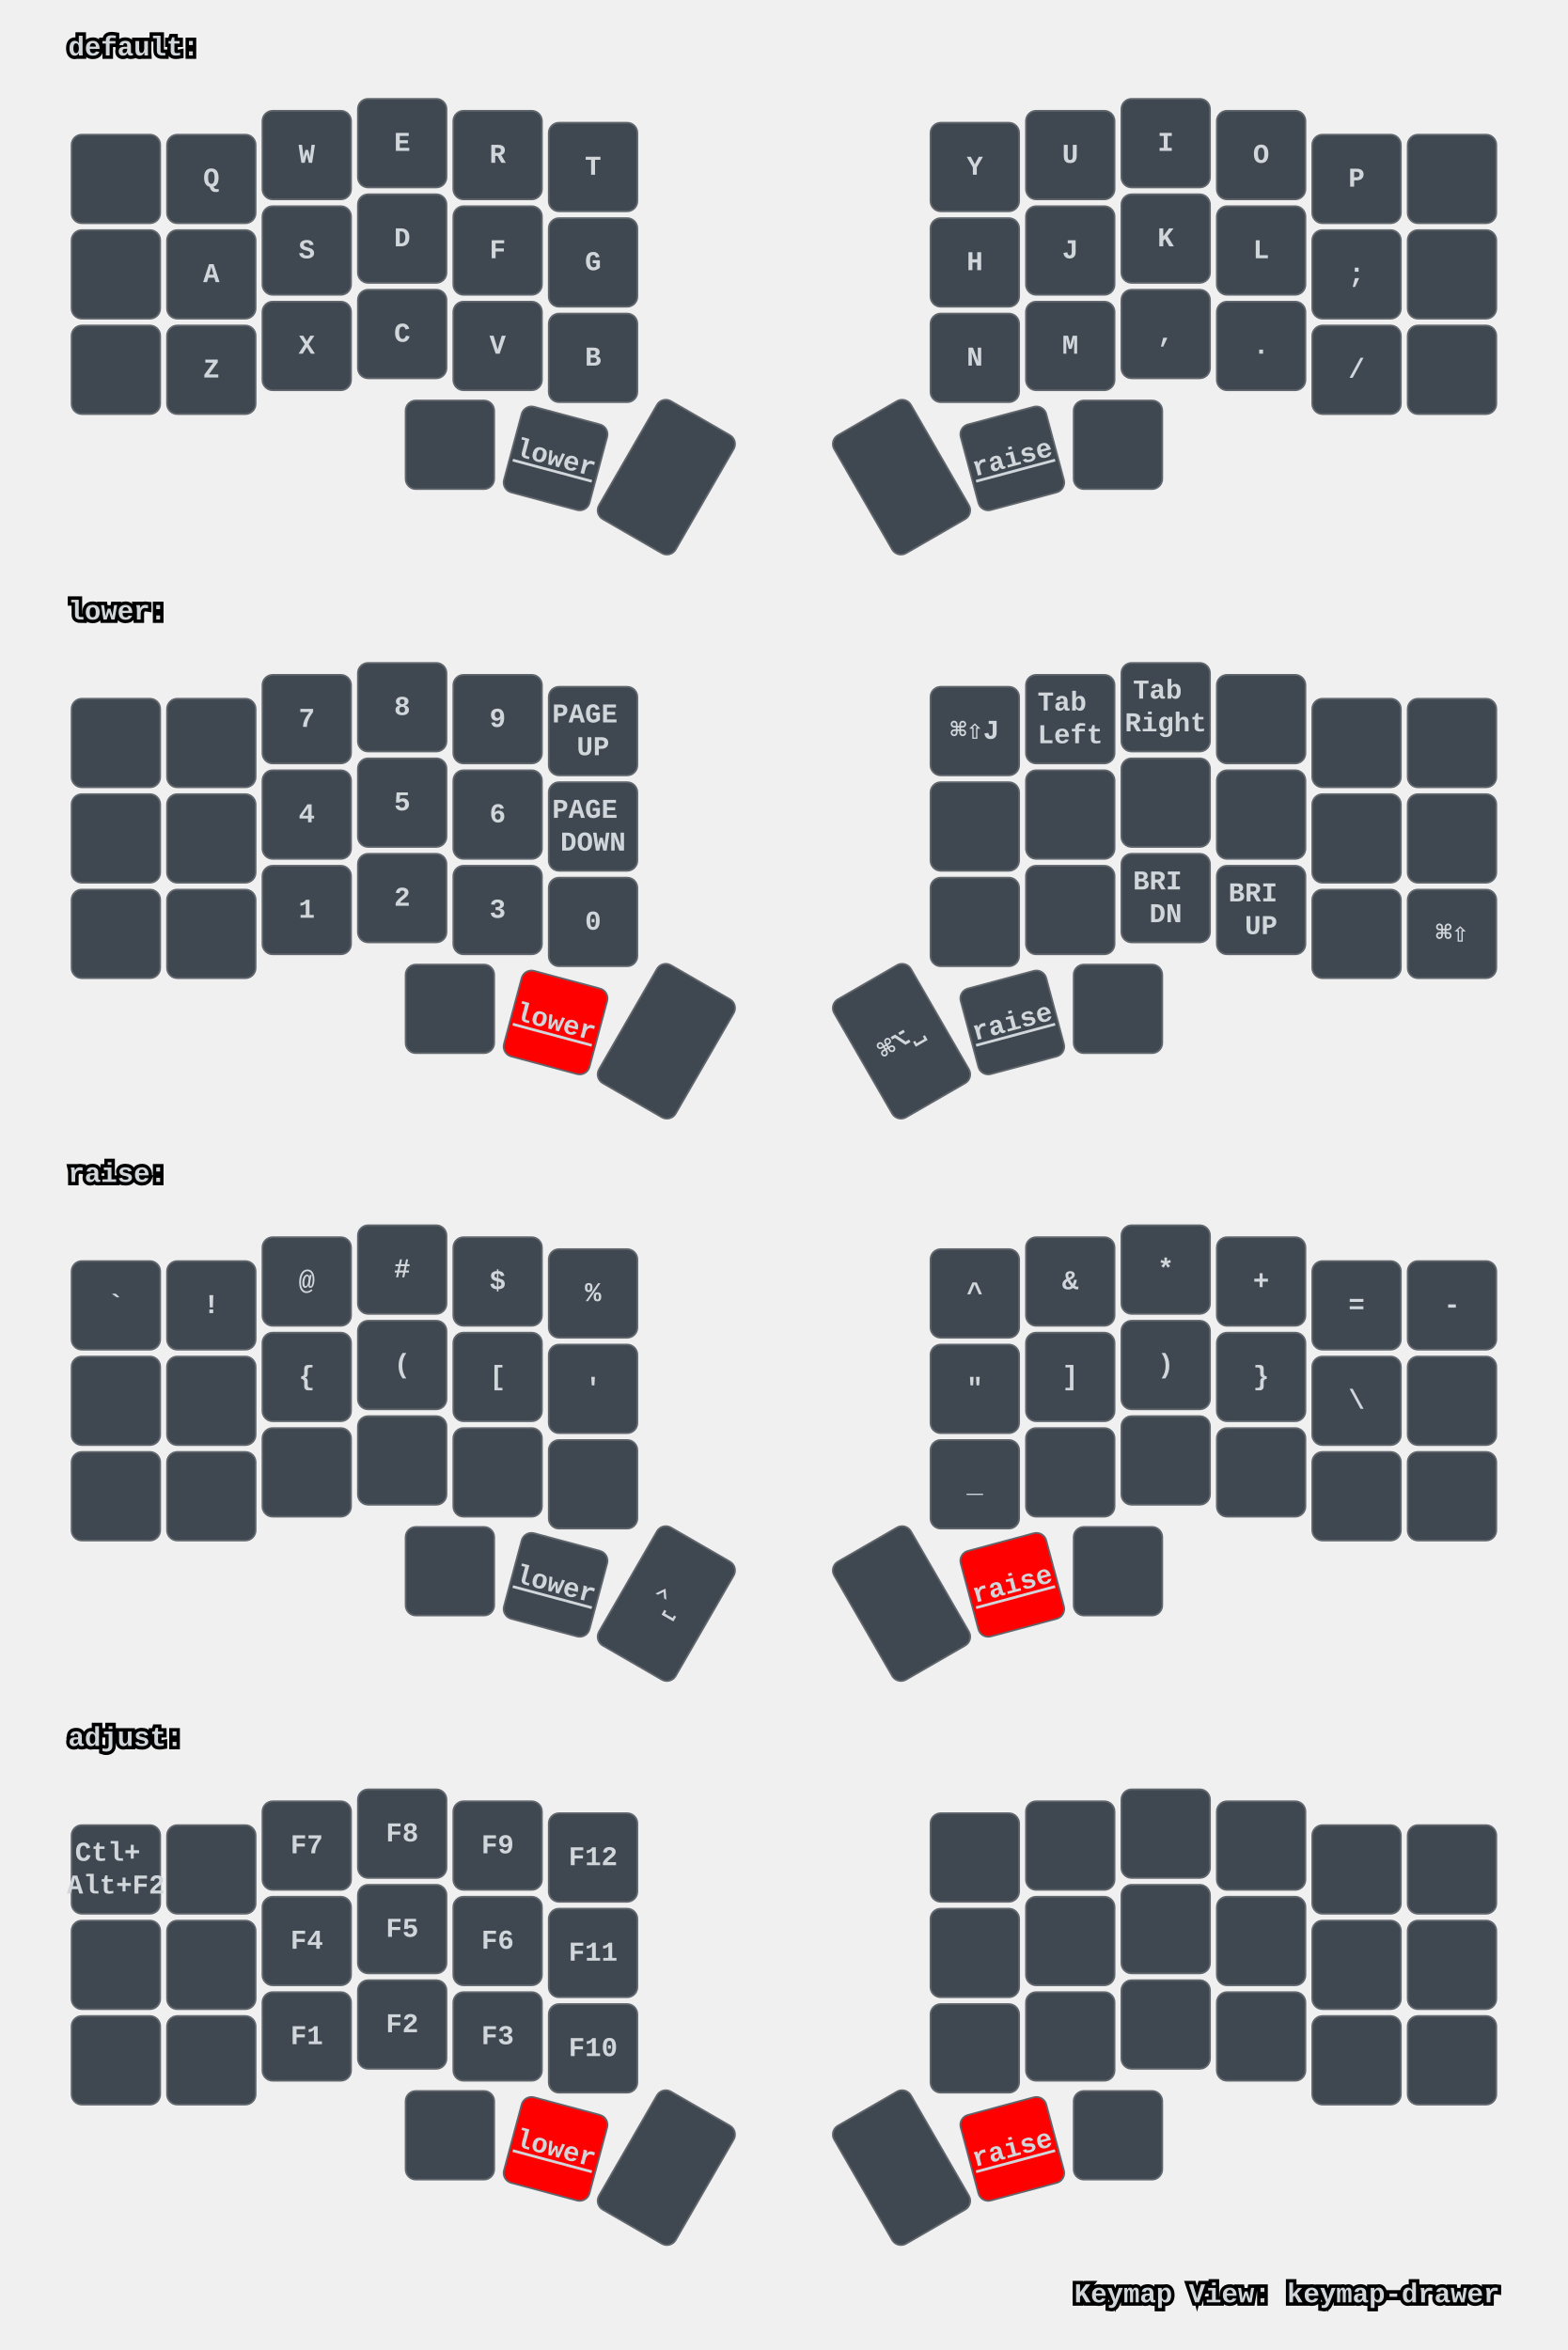
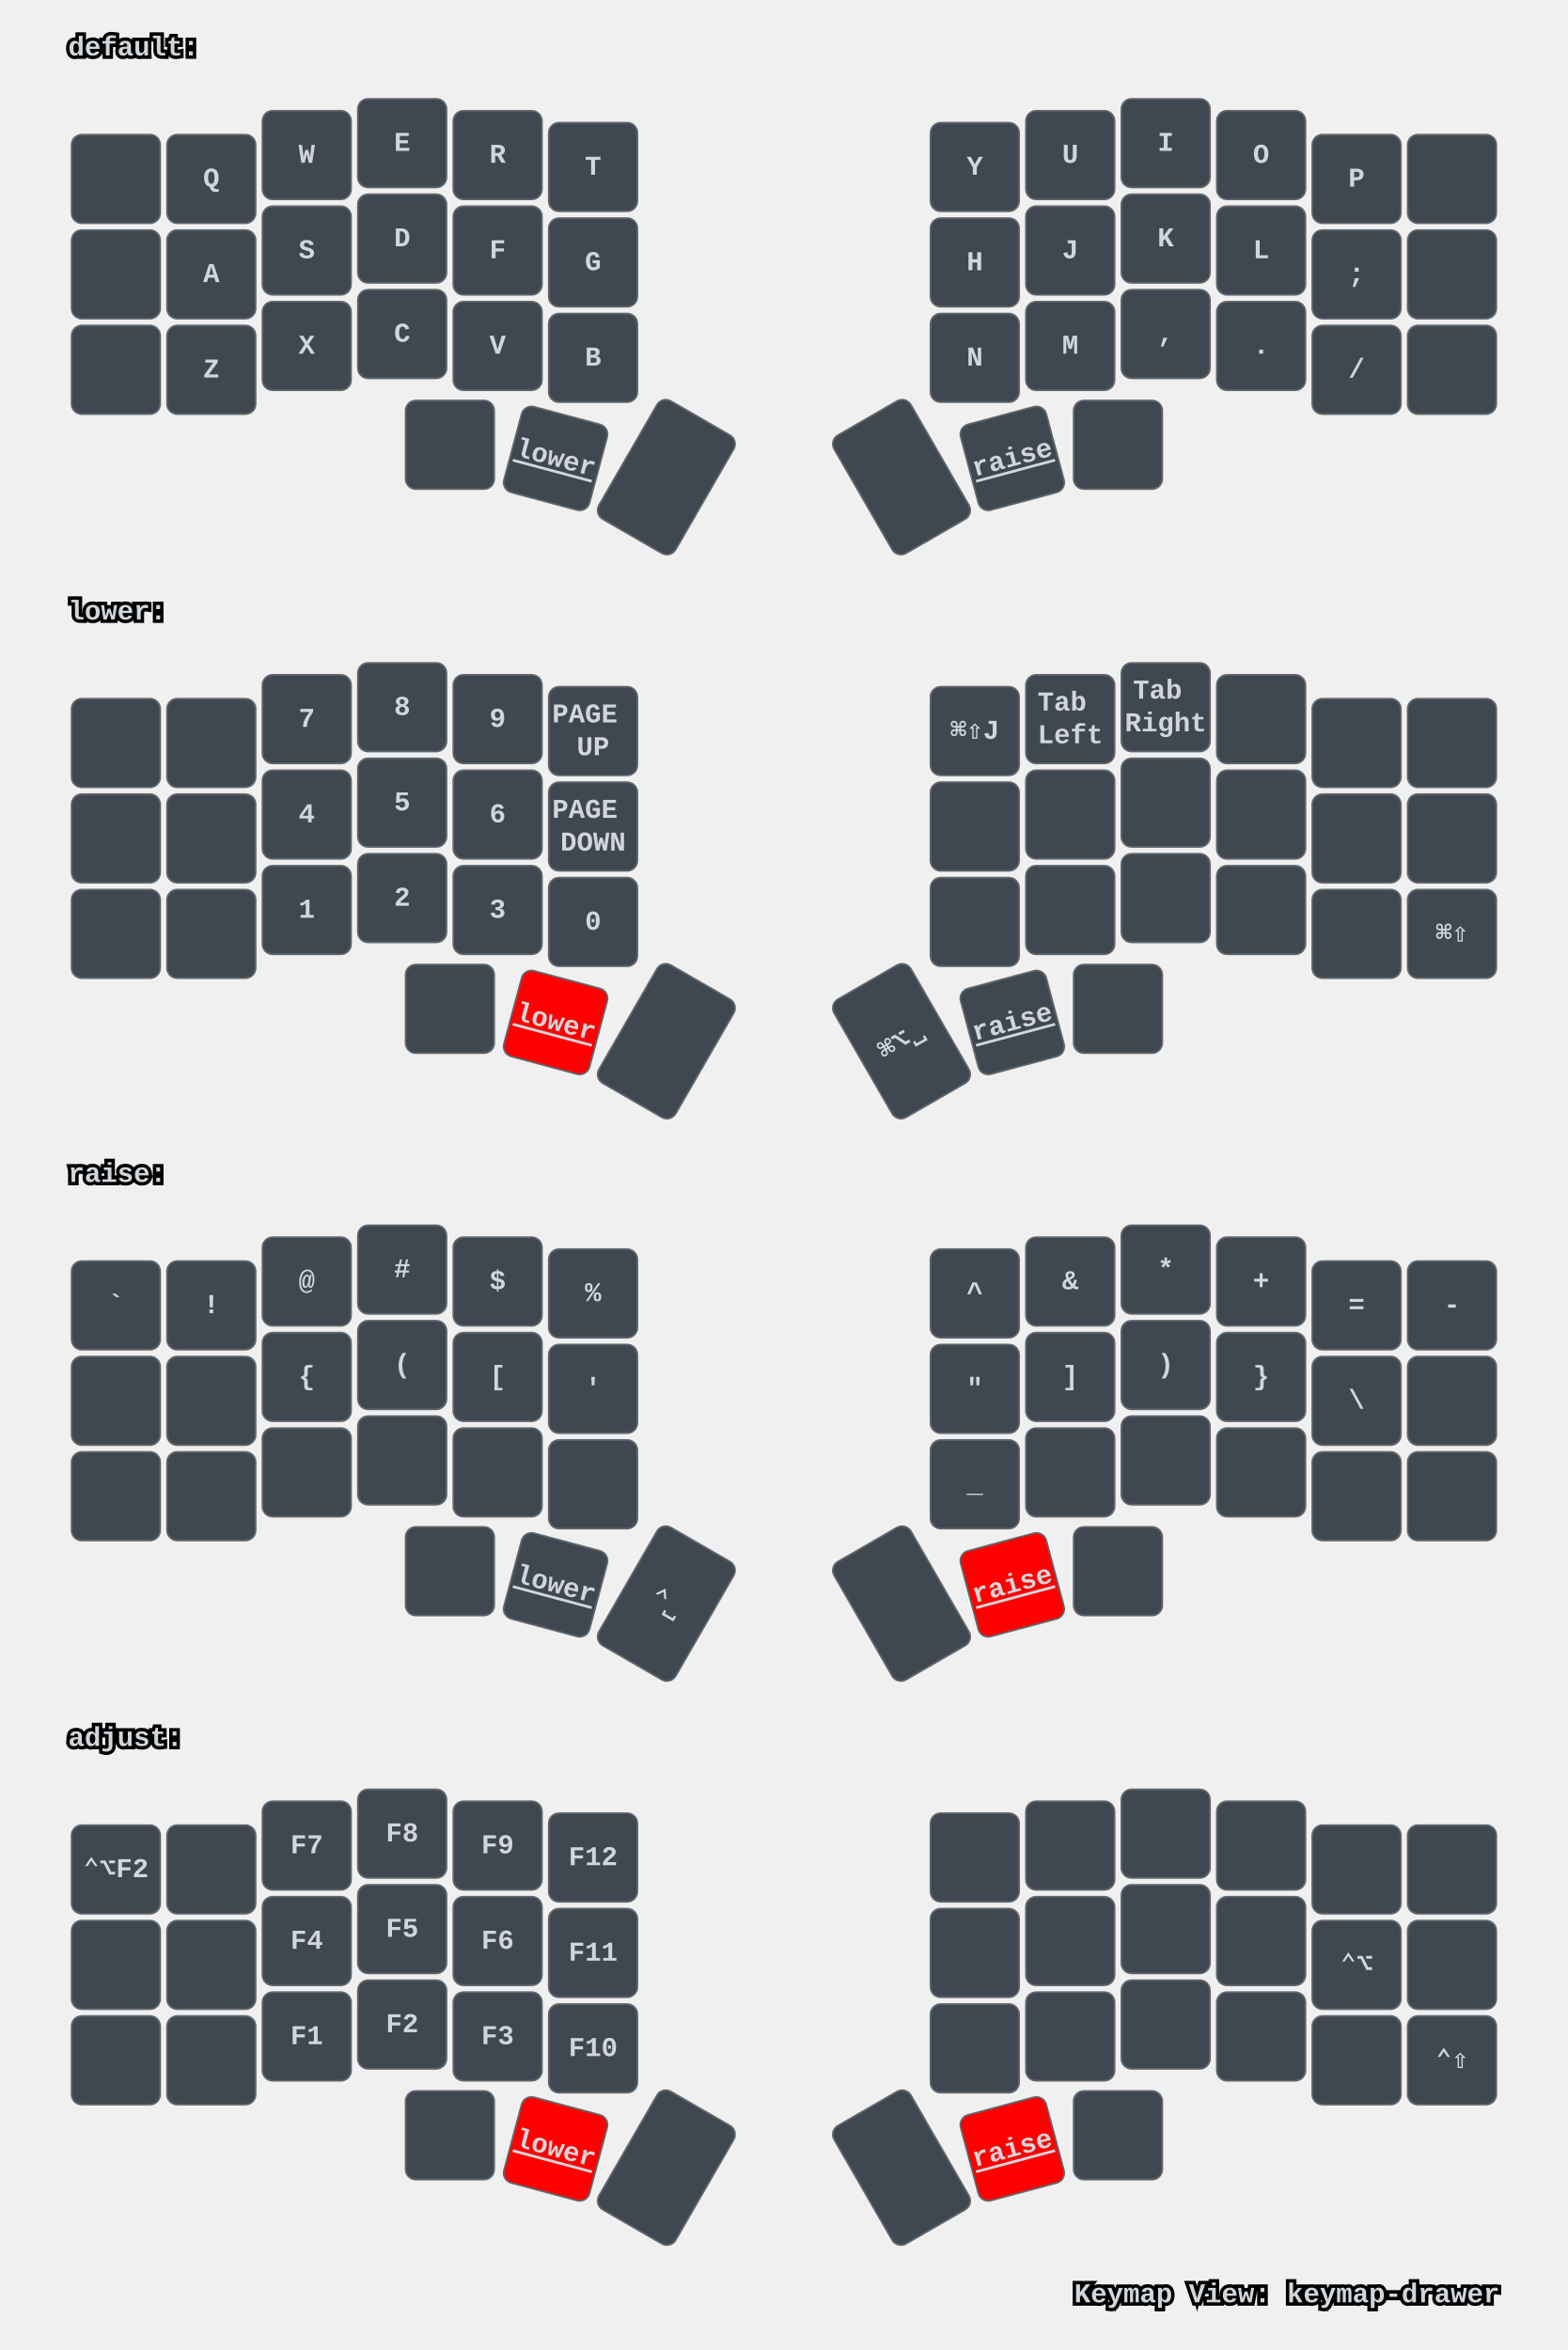
<svg xmlns="http://www.w3.org/2000/svg" xmlns:xlink="http://www.w3.org/1999/xlink" width="920" height="1379" viewBox="0 0 920 1379" class="keymap">
  <defs>/* start glyphs */
<svg id="mdi:apple-keyboard-command">
      <svg id="mdi-apple-keyboard-command" viewBox="0 0 24 24">
        <path d="M6,2A4,4 0 0,1 10,6V8H14V6A4,4 0 0,1 18,2A4,4 0 0,1 22,6A4,4 0 0,1 18,10H16V14H18A4,4 0 0,1 22,18A4,4 0 0,1 18,22A4,4 0 0,1 14,18V16H10V18A4,4 0 0,1 6,22A4,4 0 0,1 2,18A4,4 0 0,1 6,14H8V10H6A4,4 0 0,1 2,6A4,4 0 0,1 6,2M16,18A2,2 0 0,0 18,20A2,2 0 0,0 20,18A2,2 0 0,0 18,16H16V18M14,10H10V14H14V10M6,16A2,2 0 0,0 4,18A2,2 0 0,0 6,20A2,2 0 0,0 8,18V16H6M8,6A2,2 0 0,0 6,4A2,2 0 0,0 4,6A2,2 0 0,0 6,8H8V6M18,8A2,2 0 0,0 20,6A2,2 0 0,0 18,4A2,2 0 0,0 16,6V8H18Z" />
      </svg>
    </svg>
    <svg id="mdi:apple-keyboard-control">
      <svg id="mdi-apple-keyboard-control" viewBox="0 0 24 24">
        <path d="M19.78,11.78L18.36,13.19L12,6.83L5.64,13.19L4.22,11.78L12,4L19.78,11.78Z" />
      </svg>
    </svg>
    <svg id="mdi:apple-keyboard-option">
      <svg id="mdi-apple-keyboard-option" viewBox="0 0 24 24">
        <path d="M3,4H9.11L16.15,18H21V20H14.88L7.84,6H3V4M14,4H21V6H14V4Z" />
      </svg>
    </svg>
    <svg id="mdi:apple-keyboard-shift">
      <svg id="mdi-apple-keyboard-shift" viewBox="0 0 24 24">
        <path d="M15,18V12H17.17L12,6.83L6.83,12H9V18H15M12,4L22,14H17V20H7V14H2L12,4Z" />
      </svg>
    </svg>
    <svg id="mdi:arrow-down-bold">
      <svg id="mdi-arrow-down-bold" viewBox="0 0 24 24">
        <path d="M9,4H15V12H19.84L12,19.84L4.16,12H9V4Z" />
      </svg>
    </svg>
    <svg id="mdi:arrow-left-bold">
      <svg id="mdi-arrow-left-bold" viewBox="0 0 24 24">
        <path d="M20,9V15H12V19.84L4.16,12L12,4.16V9H20Z" />
      </svg>
    </svg>
    <svg id="mdi:arrow-right-bold">
      <svg id="mdi-arrow-right-bold" viewBox="0 0 24 24">
        <path d="M4,15V9H12V4.16L19.84,12L12,19.84V15H4Z" />
      </svg>
    </svg>
    <svg id="mdi:arrow-up-bold">
      <svg id="mdi-arrow-up-bold" viewBox="0 0 24 24">
        <path d="M15,20H9V12H4.16L12,4.16L19.84,12H15V20Z" />
      </svg>
    </svg>
    <svg id="mdi:backspace-outline">
      <svg id="mdi-backspace-outline" viewBox="0 0 24 24">
        <path d="M19,15.59L17.59,17L14,13.41L10.41,17L9,15.59L12.59,12L9,8.41L10.41,7L14,10.59L17.59,7L19,8.41L15.41,12L19,15.59M22,3A2,2 0 0,1 24,5V19A2,2 0 0,1 22,21H7C6.31,21 5.77,20.64 5.41,20.11L0,12L5.41,3.88C5.77,3.35 6.31,3 7,3H22M22,5H7L2.28,12L7,19H22V5Z" />
      </svg>
    </svg>
    <svg id="mdi:backspace-reverse-outline">
      <svg id="mdi-backspace-reverse-outline" viewBox="0 0 24 24">
        <path d="M5,15.59L6.41,17L10,13.41L13.59,17L15,15.59L11.41,12L15,8.41L13.59,7L10,10.59L6.41,7L5,8.41L8.59,12L5,15.59M2,3A2,2 0 0,0 0,5V19A2,2 0 0,0 2,21H17C17.69,21 18.23,20.64 18.59,20.11L24,12L18.59,3.88C18.23,3.35 17.69,3 17,3H2M2,5H17L21.72,12L17,19H2V5Z" />
+       </svg>
+     </svg>
+     <svg id="mdi:brightness-3">
+       <svg id="mdi-brightness-3" viewBox="0 0 24 24">
+         <path d="M9,2C7.95,2 6.95,2.16 6,2.46C10.06,3.73 13,7.5 13,12C13,16.5 10.06,20.27 6,21.54C6.95,21.84 7.95,22 9,22A10,10 0 0,0 19,12A10,10 0 0,0 9,2Z" />
+       </svg>
+     </svg>
+     <svg id="mdi:brightness-7">
+       <svg id="mdi-brightness-7" viewBox="0 0 24 24">
+         <path d="M12,8A4,4 0 0,0 8,12A4,4 0 0,0 12,16A4,4 0 0,0 16,12A4,4 0 0,0 12,8M12,18A6,6 0 0,1 6,12A6,6 0 0,1 12,6A6,6 0 0,1 18,12A6,6 0 0,1 12,18M20,8.69V4H15.31L12,0.69L8.69,4H4V8.69L0.69,12L4,15.31V20H8.69L12,23.31L15.31,20H20V15.31L23.31,12L20,8.69Z" />
      </svg>
    </svg>
    <svg id="mdi:keyboard-esc">
      <svg id="mdi-keyboard-esc" viewBox="0 0 24 24">
        <path d="M1 7H7V9H3V11H7V13H3V15H7V17H1V7M11 7H15V9H11V11H13C14.11 11 15 11.9 15 13V15C15 16.11 14.11 17 13 17H9V15H13V13H11C9.9 13 9 12.11 9 11V9C9 7.9 9.9 7 11 7M19 7H21C22.11 7 23 7.9 23 9V10H21V9H19V15H21V14H23V15C23 16.11 22.11 17 21 17H19C17.9 17 17 16.11 17 15V9C17 7.9 17.9 7 19 7Z" />
      </svg>
    </svg>
    <svg id="mdi:keyboard-return">
      <svg id="mdi-keyboard-return" viewBox="0 0 24 24">
        <path d="M19,7V11H5.83L9.41,7.41L8,6L2,12L8,18L9.41,16.58L5.83,13H21V7H19Z" />
      </svg>
    </svg>
    <svg id="mdi:keyboard-space">
      <svg id="mdi-keyboard-space" viewBox="0 0 24 24">
        <path d="M3 15H5V19H19V15H21V19C21 20.1 20.1 21 19 21H5C3.9 21 3 20.1 3 19V15Z" />
      </svg>
    </svg>
    <svg id="mdi:keyboard-tab">
      <svg id="mdi-keyboard-tab" viewBox="0 0 24 24">
        <path d="M20,18H22V6H20M11.59,7.41L15.17,11H1V13H15.17L11.59,16.58L13,18L19,12L13,6L11.59,7.41Z" />
      </svg>
    </svg>
    <svg id="mdi:volume-high">
      <svg id="mdi-volume-high" viewBox="0 0 24 24">
        <path d="M14,3.23V5.29C16.89,6.15 19,8.83 19,12C19,15.17 16.89,17.84 14,18.7V20.77C18,19.86 21,16.28 21,12C21,7.72 18,4.14 14,3.23M16.5,12C16.5,10.23 15.5,8.71 14,7.97V16C15.5,15.29 16.5,13.76 16.5,12M3,9V15H7L12,20V4L7,9H3Z" />
      </svg>
    </svg>
    <svg id="mdi:volume-low">
      <svg id="mdi-volume-low" viewBox="0 0 24 24">
        <path d="M7,9V15H11L16,20V4L11,9H7Z" />
      </svg>
    </svg>
  </defs>/* end glyphs */
<style>/* inherit to force styles through use tags */
svg path {
    fill: inherit;
}

/* font and background color specifications */
svg.keymap {
    font-family: SFMono-Regular,Consolas,Liberation Mono,Menlo,monospace;
    font-size: 14px;
    font-kerning: normal;
    text-rendering: optimizeLegibility;
    fill: #24292e;
}

/* default key styling */
rect.key {
    fill: #f6f8fa;
}

rect.key, rect.combo {
    stroke: #c9cccf;
    stroke-width: 1;
}

/* default key side styling, only used is draw_key_sides is set */
rect.side {
    filter: brightness(90%);
}

/* color accent for combo boxes */
rect.combo, rect.combo-separate {
    fill: #cdf;
}

/* color accent for held keys */
rect.held, rect.combo.held {
    fill: #fdd;
}

/* color accent for ghost (optional) keys */
rect.ghost, rect.combo.ghost {
    stroke-dasharray: 4, 4;
    stroke-width: 2;
}

text {
    text-anchor: middle;
    dominant-baseline: middle;
}

/* styling for layer labels */
text.label {
    font-weight: bold;
    text-anchor: start;
    stroke: white;
    stroke-width: 4;
    paint-order: stroke;
}

/* styling for optional footer */
text.footer {
    text-anchor: end;
    dominant-baseline: auto;
    stroke: white;
    stroke-width: 4;
    paint-order: stroke;
}

/* styling for combo tap, and key non-tap label text */
text.combo, text.hold, text.shifted, text.left, text.right {
    font-size: 11px;
}

text.hold {
    text-anchor: middle;
    dominant-baseline: auto;
}

text.shifted {
    text-anchor: middle;
    dominant-baseline: hanging;
}

text.left {
    text-anchor: start;
}

text.right {
    text-anchor: end;
}

text.layer-activator {
    text-decoration: underline;
}

/* styling for hold/shifted label text in combo box */
text.combo.hold, text.combo.shifted, text.combo.left, text.combo.right {
    font-size: 8px;
}

/* lighter symbol for transparent keys */
text.trans {
    fill: #7b7e81;
}

/* styling for combo dendrons */
path.combo {
    stroke-width: 1;
    stroke: gray;
    fill: none;
}

/* Start Tabler Icons Cleanup */
/* cannot use height/width with glyphs */
.icon-tabler &gt; path {
    fill: inherit;
    stroke: inherit;
    stroke-width: 2;
}
/* hide tabler's default box */
.icon-tabler &gt; path[stroke="none"][fill="none"] {
    visibility: hidden;
}
/* End Tabler Icons Cleanup */

svg.keymap { fill: #d1d6db; }
rect.key { fill: #3f4750; }
rect.key, rect.combo { stroke: #60666c; }
rect.combo, rect.combo-separate { fill: #1f3d7a; }
rect.held, rect.combo.held { fill: #854747; }
text.label, text.footer { stroke: black; }
text.trans { fill: #7e8184; }
path.combo { stroke: #7f7f7f; }

/* For default sytles, see https://github.com/caksoylar/keymap-drawer/blob/main/keymap_drawer/config.py#L85 */

svg.keymap {
  font-family: Ubuntu Mono, Inconsolata, Consolas, Liberation Mono, Menlo, monospace;
  font-size: 16px;
  font-weight: bold;
  text-rendering: optimizeLegibility;
}

/* Color accent for held keys
red = #f00
green = #0f0
blue = #00f
yellow = #ff0
cyan = #0ff
magenta = #f0f
white = #fff
black = #000
grey = #888
light grey = #ccc
#ffc
*/
rect.held, rect.combo.held {
    fill: #f00;
}

/* Technique borrowed and extended from https://github.com/englmaxi/zmk-config/blob/master/keymap-drawer/config.yaml */
.sym_sub_text.tap {
  translate: -5px 2px;
  font-size: 20px;
}
.sym_sub_text.shifted {
  translate: 10px 13px;
  font-size: 10px;
  opacity: 1.0;
}
.combo.sym_sub_text.tap {
  translate: -1px 1px;
}
.combo.sym_sub_text.shifted {
  translate: 7px 5px;
  font-size: 10px;
  opacity: 1.0;
}

/* Toggle */
.toggle.shifted {
  translate: -10px 12px;
}

.toggle.hold {
  translate: 13px -23px;
}

/* Variant for tap-dances */
.tap_dance.tap {
  translate: -7px 0px;
  font-size: 12px;
}
.tap_dance.shifted {
  translate: 7px 17px;
  font-size: 12px;
  opacity: 1.0;
}

/* Variant for symbol next to symbol */
.sym_by_sym.tap {
  translate: -6px 0px;
}
.sym_by_sym.shifted {
  translate: 10px 12px;
  opacity: 1.0;
}

.combo.sym_by_sym.tap {
  translate: -35px 0px;
}
.combo.sym_by_sym.shifted {
  translate: 35px 20px;
  opacity: 1.0;
}

.combo.sym_by_sym.hold {
  visibility: hidden;
}

/* hide hold box for combo sym_by_sym */
.combo.sym_by_sym.hold &gt; path[stroke="none"][fill="none"] {
  visibility: hidden;
}
</style>
  <g transform="translate(40, 0)" class="layer-default">
    <text x="0" y="28" class="label" id="default">default:</text>
    <g transform="translate(0, 56)">
      <g transform="translate(28, 49)" class="key keypos-0">
        <rect rx="6" ry="6" x="-26" y="-26" width="52" height="52" class="key" />
        <use href="#mdi:keyboard-tab" xlink:href="#mdi:keyboard-tab" x="-9" y="-9" height="18" width="18.0" class="key tap glyph mdi:keyboard-tab" />
      </g>
      <g transform="translate(84, 49)" class="key keypos-1">
        <rect rx="6" ry="6" x="-26" y="-26" width="52" height="52" class="key" />
        <text x="0" y="0" class="key tap">Q</text>
      </g>
      <g transform="translate(140, 35)" class="key keypos-2">
        <rect rx="6" ry="6" x="-26" y="-26" width="52" height="52" class="key" />
        <text x="0" y="0" class="key tap">W</text>
      </g>
      <g transform="translate(196, 28)" class="key keypos-3">
        <rect rx="6" ry="6" x="-26" y="-26" width="52" height="52" class="key" />
        <text x="0" y="0" class="key tap">E</text>
      </g>
      <g transform="translate(252, 35)" class="key keypos-4">
        <rect rx="6" ry="6" x="-26" y="-26" width="52" height="52" class="key" />
        <text x="0" y="0" class="key tap">R</text>
      </g>
      <g transform="translate(308, 42)" class="key keypos-5">
        <rect rx="6" ry="6" x="-26" y="-26" width="52" height="52" class="key" />
        <text x="0" y="0" class="key tap">T</text>
      </g>
      <g transform="translate(532, 42)" class="key keypos-6">
        <rect rx="6" ry="6" x="-26" y="-26" width="52" height="52" class="key" />
        <text x="0" y="0" class="key tap">Y</text>
      </g>
      <g transform="translate(588, 35)" class="key keypos-7">
        <rect rx="6" ry="6" x="-26" y="-26" width="52" height="52" class="key" />
        <text x="0" y="0" class="key tap">U</text>
      </g>
      <g transform="translate(644, 28)" class="key keypos-8">
        <rect rx="6" ry="6" x="-26" y="-26" width="52" height="52" class="key" />
        <text x="0" y="0" class="key tap">I</text>
      </g>
      <g transform="translate(700, 35)" class="key keypos-9">
        <rect rx="6" ry="6" x="-26" y="-26" width="52" height="52" class="key" />
        <text x="0" y="0" class="key tap">O</text>
      </g>
      <g transform="translate(756, 49)" class="key keypos-10">
        <rect rx="6" ry="6" x="-26" y="-26" width="52" height="52" class="key" />
        <text x="0" y="0" class="key tap">P</text>
      </g>
      <g transform="translate(812, 49)" class="key keypos-11">
        <rect rx="6" ry="6" x="-26" y="-26" width="52" height="52" class="key" />
        <use href="#mdi:backspace-outline" xlink:href="#mdi:backspace-outline" x="-9" y="-9" height="18" width="18.0" class="key tap glyph mdi:backspace-outline" />
      </g>
      <g transform="translate(28, 105)" class="key keypos-12">
        <rect rx="6" ry="6" x="-26" y="-26" width="52" height="52" class="key" />
        <use href="#mdi:apple-keyboard-control" xlink:href="#mdi:apple-keyboard-control" x="-9" y="-9" height="18" width="18.0" class="key tap glyph mdi:apple-keyboard-control" />
      </g>
      <g transform="translate(84, 105)" class="key keypos-13">
        <rect rx="6" ry="6" x="-26" y="-26" width="52" height="52" class="key" />
        <text x="0" y="0" class="key tap">A</text>
      </g>
      <g transform="translate(140, 91)" class="key keypos-14">
        <rect rx="6" ry="6" x="-26" y="-26" width="52" height="52" class="key" />
        <text x="0" y="0" class="key tap">S</text>
      </g>
      <g transform="translate(196, 84)" class="key keypos-15">
        <rect rx="6" ry="6" x="-26" y="-26" width="52" height="52" class="key" />
        <text x="0" y="0" class="key tap">D</text>
      </g>
      <g transform="translate(252, 91)" class="key keypos-16">
        <rect rx="6" ry="6" x="-26" y="-26" width="52" height="52" class="key" />
        <text x="0" y="0" class="key tap">F</text>
      </g>
      <g transform="translate(308, 98)" class="key keypos-17">
        <rect rx="6" ry="6" x="-26" y="-26" width="52" height="52" class="key" />
        <text x="0" y="0" class="key tap">G</text>
      </g>
      <g transform="translate(532, 98)" class="key keypos-18">
        <rect rx="6" ry="6" x="-26" y="-26" width="52" height="52" class="key" />
        <text x="0" y="0" class="key tap">H</text>
      </g>
      <g transform="translate(588, 91)" class="key keypos-19">
        <rect rx="6" ry="6" x="-26" y="-26" width="52" height="52" class="key" />
        <text x="0" y="0" class="key tap">J</text>
      </g>
      <g transform="translate(644, 84)" class="key keypos-20">
        <rect rx="6" ry="6" x="-26" y="-26" width="52" height="52" class="key" />
        <text x="0" y="0" class="key tap">K</text>
      </g>
      <g transform="translate(700, 91)" class="key keypos-21">
        <rect rx="6" ry="6" x="-26" y="-26" width="52" height="52" class="key" />
        <text x="0" y="0" class="key tap">L</text>
      </g>
      <g transform="translate(756, 105)" class="key keypos-22">
        <rect rx="6" ry="6" x="-26" y="-26" width="52" height="52" class="key" />
        <text x="0" y="0" class="key tap">;</text>
      </g>
      <g transform="translate(812, 105)" class="key keypos-23">
        <rect rx="6" ry="6" x="-26" y="-26" width="52" height="52" class="key" />
        <use href="#mdi:keyboard-return" xlink:href="#mdi:keyboard-return" x="-9" y="-9" height="18" width="18.0" class="key tap glyph mdi:keyboard-return" />
      </g>
      <g transform="translate(28, 161)" class="key keypos-24">
        <rect rx="6" ry="6" x="-26" y="-26" width="52" height="52" class="key" />
        <use href="#mdi:apple-keyboard-shift" xlink:href="#mdi:apple-keyboard-shift" x="-9" y="-9" height="18" width="18.0" class="key tap glyph mdi:apple-keyboard-shift" />
      </g>
      <g transform="translate(84, 161)" class="key keypos-25">
        <rect rx="6" ry="6" x="-26" y="-26" width="52" height="52" class="key" />
        <text x="0" y="0" class="key tap">Z</text>
      </g>
      <g transform="translate(140, 147)" class="key keypos-26">
        <rect rx="6" ry="6" x="-26" y="-26" width="52" height="52" class="key" />
        <text x="0" y="0" class="key tap">X</text>
      </g>
      <g transform="translate(196, 140)" class="key keypos-27">
        <rect rx="6" ry="6" x="-26" y="-26" width="52" height="52" class="key" />
        <text x="0" y="0" class="key tap">C</text>
      </g>
      <g transform="translate(252, 147)" class="key keypos-28">
        <rect rx="6" ry="6" x="-26" y="-26" width="52" height="52" class="key" />
        <text x="0" y="0" class="key tap">V</text>
      </g>
      <g transform="translate(308, 154)" class="key keypos-29">
        <rect rx="6" ry="6" x="-26" y="-26" width="52" height="52" class="key" />
        <text x="0" y="0" class="key tap">B</text>
      </g>
      <g transform="translate(532, 154)" class="key keypos-30">
        <rect rx="6" ry="6" x="-26" y="-26" width="52" height="52" class="key" />
        <text x="0" y="0" class="key tap">N</text>
      </g>
      <g transform="translate(588, 147)" class="key keypos-31">
        <rect rx="6" ry="6" x="-26" y="-26" width="52" height="52" class="key" />
        <text x="0" y="0" class="key tap">M</text>
      </g>
      <g transform="translate(644, 140)" class="key keypos-32">
        <rect rx="6" ry="6" x="-26" y="-26" width="52" height="52" class="key" />
        <text x="0" y="0" class="key tap">,</text>
      </g>
      <g transform="translate(700, 147)" class="key keypos-33">
        <rect rx="6" ry="6" x="-26" y="-26" width="52" height="52" class="key" />
        <text x="0" y="0" class="key tap">.</text>
      </g>
      <g transform="translate(756, 161)" class="key keypos-34">
        <rect rx="6" ry="6" x="-26" y="-26" width="52" height="52" class="key" />
        <text x="0" y="0" class="key tap">/</text>
      </g>
      <g transform="translate(812, 161)" class="key keypos-35">
        <rect rx="6" ry="6" x="-26" y="-26" width="52" height="52" class="key" />
        <use href="#mdi:apple-keyboard-shift" xlink:href="#mdi:apple-keyboard-shift" x="-9" y="-9" height="18" width="18.0" class="key tap glyph mdi:apple-keyboard-shift" />
      </g>
      <g transform="translate(224, 205)" class="key keypos-36">
        <rect rx="6" ry="6" x="-26" y="-26" width="52" height="52" class="key" />
        <use href="#mdi:apple-keyboard-command" xlink:href="#mdi:apple-keyboard-command" x="-9" y="-9" height="18" width="18.0" class="key tap glyph mdi:apple-keyboard-command" />
      </g>
      <g transform="translate(286, 213) rotate(15.0)" class="key keypos-37">
        <rect rx="6" ry="6" x="-26" y="-26" width="52" height="52" class="key" />
        <a href="#lower">
          <text x="0" y="0" class="key tap layer-activator">lower</text>
        </a>
      </g>
      <g transform="translate(351, 224) rotate(30.0)" class="key keypos-38">
        <rect rx="6" ry="6" x="-26" y="-40" width="52" height="80" class="key" />
        <use href="#mdi:keyboard-space" xlink:href="#mdi:keyboard-space" x="-9" y="-9" height="18" width="18.0" class="key tap glyph mdi:keyboard-space" />
      </g>
      <g transform="translate(489, 224) rotate(-30.0)" class="key keypos-39">
        <rect rx="6" ry="6" x="-26" y="-40" width="52" height="80" class="key" />
        <use href="#mdi:keyboard-space" xlink:href="#mdi:keyboard-space" x="-9" y="-9" height="18" width="18.0" class="key tap glyph mdi:keyboard-space" />
      </g>
      <g transform="translate(554, 213) rotate(-15.0)" class="key keypos-40">
        <rect rx="6" ry="6" x="-26" y="-26" width="52" height="52" class="key" />
        <a href="#raise">
          <text x="0" y="0" class="key tap layer-activator">raise</text>
        </a>
      </g>
      <g transform="translate(616, 205)" class="key keypos-41">
        <rect rx="6" ry="6" x="-26" y="-26" width="52" height="52" class="key" />
        <use href="#mdi:apple-keyboard-option" xlink:href="#mdi:apple-keyboard-option" x="-9" y="-9" height="18" width="18.0" class="key tap glyph mdi:apple-keyboard-option" />
      </g>
    </g>
  </g>
  <g transform="translate(40, 331)" class="layer-lower">
    <text x="0" y="28" class="label" id="lower">lower:</text>
    <g transform="translate(0, 56)">
      <g transform="translate(28, 49)" class="key keypos-0">
        <rect rx="6" ry="6" x="-26" y="-26" width="52" height="52" class="key" />
        <use href="#mdi:keyboard-esc" xlink:href="#mdi:keyboard-esc" x="-9" y="-9" height="18" width="18.0" class="key tap glyph mdi:keyboard-esc" />
      </g>
      <g transform="translate(84, 49)" class="key keypos-1">
        <rect rx="6" ry="6" x="-26" y="-26" width="52" height="52" class="key" />
      </g>
      <g transform="translate(140, 35)" class="key keypos-2">
        <rect rx="6" ry="6" x="-26" y="-26" width="52" height="52" class="key" />
        <text x="0" y="0" class="key tap">7</text>
      </g>
      <g transform="translate(196, 28)" class="key keypos-3">
        <rect rx="6" ry="6" x="-26" y="-26" width="52" height="52" class="key" />
        <text x="0" y="0" class="key tap">8</text>
      </g>
      <g transform="translate(252, 35)" class="key keypos-4">
        <rect rx="6" ry="6" x="-26" y="-26" width="52" height="52" class="key" />
        <text x="0" y="0" class="key tap">9</text>
      </g>
      <g transform="translate(308, 42)" class="key keypos-5">
        <rect rx="6" ry="6" x="-26" y="-26" width="52" height="52" class="key" />
        <text x="0" y="0" class="key tap">
          <tspan x="0" dy="-0.6em">PAGE</tspan>
          <tspan x="0" dy="1.2em">UP</tspan>
        </text>
      </g>
      <g transform="translate(532, 42)" class="key keypos-6">
        <rect rx="6" ry="6" x="-26" y="-26" width="52" height="52" class="key" />
        <text x="0" y="0" class="key tap">⌘⇧J</text>
      </g>
      <g transform="translate(588, 35)" class="key keypos-7">
        <rect rx="6" ry="6" x="-26" y="-26" width="52" height="52" class="key" />
        <text x="0" y="0" class="key tap">
          <tspan x="0" dy="-0.6em">Tab</tspan>
          <tspan x="0" dy="1.2em">Left</tspan>
        </text>
      </g>
      <g transform="translate(644, 28)" class="key keypos-8">
        <rect rx="6" ry="6" x="-26" y="-26" width="52" height="52" class="key" />
        <text x="0" y="0" class="key tap">
          <tspan x="0" dy="-0.6em">Tab</tspan>
          <tspan x="0" dy="1.2em">Right</tspan>
        </text>
      </g>
      <g transform="translate(700, 35)" class="key keypos-9">
        <rect rx="6" ry="6" x="-26" y="-26" width="52" height="52" class="key" />
      </g>
      <g transform="translate(756, 49)" class="key keypos-10">
        <rect rx="6" ry="6" x="-26" y="-26" width="52" height="52" class="key" />
      </g>
      <g transform="translate(812, 49)" class="key keypos-11">
        <rect rx="6" ry="6" x="-26" y="-26" width="52" height="52" class="key" />
        <use href="#mdi:backspace-reverse-outline" xlink:href="#mdi:backspace-reverse-outline" x="-9" y="-9" height="18" width="18.0" class="key tap glyph mdi:backspace-reverse-outline" />
      </g>
      <g transform="translate(28, 105)" class="key keypos-12">
        <rect rx="6" ry="6" x="-26" y="-26" width="52" height="52" class="key" />
        <use href="#mdi:apple-keyboard-control" xlink:href="#mdi:apple-keyboard-control" x="-9" y="-9" height="18" width="18.0" class="key tap glyph mdi:apple-keyboard-control" />
      </g>
      <g transform="translate(84, 105)" class="key keypos-13">
        <rect rx="6" ry="6" x="-26" y="-26" width="52" height="52" class="key" />
      </g>
      <g transform="translate(140, 91)" class="key keypos-14">
        <rect rx="6" ry="6" x="-26" y="-26" width="52" height="52" class="key" />
        <text x="0" y="0" class="key tap">4</text>
      </g>
      <g transform="translate(196, 84)" class="key keypos-15">
        <rect rx="6" ry="6" x="-26" y="-26" width="52" height="52" class="key" />
        <text x="0" y="0" class="key tap">5</text>
      </g>
      <g transform="translate(252, 91)" class="key keypos-16">
        <rect rx="6" ry="6" x="-26" y="-26" width="52" height="52" class="key" />
        <text x="0" y="0" class="key tap">6</text>
      </g>
      <g transform="translate(308, 98)" class="key keypos-17">
        <rect rx="6" ry="6" x="-26" y="-26" width="52" height="52" class="key" />
        <text x="0" y="0" class="key tap">
          <tspan x="0" dy="-0.6em">PAGE</tspan>
          <tspan x="0" dy="1.2em">DOWN</tspan>
        </text>
      </g>
      <g transform="translate(532, 98)" class="key keypos-18">
        <rect rx="6" ry="6" x="-26" y="-26" width="52" height="52" class="key" />
        <use href="#mdi:arrow-left-bold" xlink:href="#mdi:arrow-left-bold" x="-9" y="-9" height="18" width="18.0" class="key tap glyph mdi:arrow-left-bold" />
      </g>
      <g transform="translate(588, 91)" class="key keypos-19">
        <rect rx="6" ry="6" x="-26" y="-26" width="52" height="52" class="key" />
        <use href="#mdi:arrow-down-bold" xlink:href="#mdi:arrow-down-bold" x="-9" y="-9" height="18" width="18.0" class="key tap glyph mdi:arrow-down-bold" />
      </g>
      <g transform="translate(644, 84)" class="key keypos-20">
        <rect rx="6" ry="6" x="-26" y="-26" width="52" height="52" class="key" />
        <use href="#mdi:arrow-up-bold" xlink:href="#mdi:arrow-up-bold" x="-9" y="-9" height="18" width="18.0" class="key tap glyph mdi:arrow-up-bold" />
      </g>
      <g transform="translate(700, 91)" class="key keypos-21">
        <rect rx="6" ry="6" x="-26" y="-26" width="52" height="52" class="key" />
        <use href="#mdi:arrow-right-bold" xlink:href="#mdi:arrow-right-bold" x="-9" y="-9" height="18" width="18.0" class="key tap glyph mdi:arrow-right-bold" />
      </g>
      <g transform="translate(756, 105)" class="key keypos-22">
        <rect rx="6" ry="6" x="-26" y="-26" width="52" height="52" class="key" />
      </g>
      <g transform="translate(812, 105)" class="key keypos-23">
        <rect rx="6" ry="6" x="-26" y="-26" width="52" height="52" class="key" />
        <use href="#mdi:keyboard-return" xlink:href="#mdi:keyboard-return" x="-9" y="-9" height="18" width="18.0" class="key tap glyph mdi:keyboard-return" />
      </g>
      <g transform="translate(28, 161)" class="key keypos-24">
        <rect rx="6" ry="6" x="-26" y="-26" width="52" height="52" class="key" />
        <use href="#mdi:apple-keyboard-shift" xlink:href="#mdi:apple-keyboard-shift" x="-9" y="-9" height="18" width="18.0" class="key tap glyph mdi:apple-keyboard-shift" />
      </g>
      <g transform="translate(84, 161)" class="key keypos-25">
        <rect rx="6" ry="6" x="-26" y="-26" width="52" height="52" class="key" />
      </g>
      <g transform="translate(140, 147)" class="key keypos-26">
        <rect rx="6" ry="6" x="-26" y="-26" width="52" height="52" class="key" />
        <text x="0" y="0" class="key tap">1</text>
      </g>
      <g transform="translate(196, 140)" class="key keypos-27">
        <rect rx="6" ry="6" x="-26" y="-26" width="52" height="52" class="key" />
        <text x="0" y="0" class="key tap">2</text>
      </g>
      <g transform="translate(252, 147)" class="key keypos-28">
        <rect rx="6" ry="6" x="-26" y="-26" width="52" height="52" class="key" />
        <text x="0" y="0" class="key tap">3</text>
      </g>
      <g transform="translate(308, 154)" class="key keypos-29">
        <rect rx="6" ry="6" x="-26" y="-26" width="52" height="52" class="key" />
        <text x="0" y="0" class="key tap">0</text>
      </g>
      <g transform="translate(532, 154)" class="key keypos-30">
        <rect rx="6" ry="6" x="-26" y="-26" width="52" height="52" class="key" />
        <use href="#mdi:volume-low" xlink:href="#mdi:volume-low" x="-9" y="-9" height="18" width="18.0" class="key tap glyph mdi:volume-low" />
      </g>
      <g transform="translate(588, 147)" class="key keypos-31">
        <rect rx="6" ry="6" x="-26" y="-26" width="52" height="52" class="key" />
        <use href="#mdi:volume-high" xlink:href="#mdi:volume-high" x="-9" y="-9" height="18" width="18.0" class="key tap glyph mdi:volume-high" />
      </g>
      <g transform="translate(644, 140)" class="key keypos-32">
        <rect rx="6" ry="6" x="-26" y="-26" width="52" height="52" class="key" />
-         <text x="0" y="0" class="key tap">
-           <tspan x="0" dy="-0.6em">BRI</tspan>
-           <tspan x="0" dy="1.2em">DN</tspan>
-         </text>
+         <use href="#mdi:brightness-3" xlink:href="#mdi:brightness-3" x="-9" y="-9" height="18" width="18.0" class="key tap glyph mdi:brightness-3" />
      </g>
      <g transform="translate(700, 147)" class="key keypos-33">
        <rect rx="6" ry="6" x="-26" y="-26" width="52" height="52" class="key" />
-         <text x="0" y="0" class="key tap">
-           <tspan x="0" dy="-0.6em">BRI</tspan>
-           <tspan x="0" dy="1.2em">UP</tspan>
-         </text>
+         <use href="#mdi:brightness-7" xlink:href="#mdi:brightness-7" x="-9" y="-9" height="18" width="18.0" class="key tap glyph mdi:brightness-7" />
      </g>
      <g transform="translate(756, 161)" class="key keypos-34">
        <rect rx="6" ry="6" x="-26" y="-26" width="52" height="52" class="key" />
      </g>
      <g transform="translate(812, 161)" class="key keypos-35">
        <rect rx="6" ry="6" x="-26" y="-26" width="52" height="52" class="key" />
        <text x="0" y="0" class="key tap">⌘⇧</text>
      </g>
      <g transform="translate(224, 205)" class="key keypos-36">
        <rect rx="6" ry="6" x="-26" y="-26" width="52" height="52" class="key" />
        <use href="#mdi:apple-keyboard-command" xlink:href="#mdi:apple-keyboard-command" x="-9" y="-9" height="18" width="18.0" class="key tap glyph mdi:apple-keyboard-command" />
      </g>
      <g transform="translate(286, 213) rotate(15.0)" class="key held keypos-37">
        <rect rx="6" ry="6" x="-26" y="-26" width="52" height="52" class="key held" />
        <a href="#lower">
          <text x="0" y="0" class="key held tap layer-activator">lower</text>
        </a>
      </g>
      <g transform="translate(351, 224) rotate(30.0)" class="key keypos-38">
        <rect rx="6" ry="6" x="-26" y="-40" width="52" height="80" class="key" />
        <use href="#mdi:keyboard-space" xlink:href="#mdi:keyboard-space" x="-9" y="-9" height="18" width="18.0" class="key tap glyph mdi:keyboard-space" />
      </g>
      <g transform="translate(489, 224) rotate(-30.0)" class="key keypos-39">
        <rect rx="6" ry="6" x="-26" y="-40" width="52" height="80" class="key" />
        <text x="0" y="0" class="key tap">⌘⌥⎵</text>
      </g>
      <g transform="translate(554, 213) rotate(-15.0)" class="key keypos-40">
        <rect rx="6" ry="6" x="-26" y="-26" width="52" height="52" class="key" />
        <a href="#raise">
          <text x="0" y="0" class="key tap layer-activator">raise</text>
        </a>
      </g>
      <g transform="translate(616, 205)" class="key keypos-41">
        <rect rx="6" ry="6" x="-26" y="-26" width="52" height="52" class="key" />
        <use href="#mdi:apple-keyboard-option" xlink:href="#mdi:apple-keyboard-option" x="-9" y="-9" height="18" width="18.0" class="key tap glyph mdi:apple-keyboard-option" />
      </g>
    </g>
  </g>
  <g transform="translate(40, 661)" class="layer-raise">
    <text x="0" y="28" class="label" id="raise">raise:</text>
    <g transform="translate(0, 56)">
      <g transform="translate(28, 49)" class="key keypos-0">
        <rect rx="6" ry="6" x="-26" y="-26" width="52" height="52" class="key" />
        <text x="0" y="0" class="key tap">`</text>
      </g>
      <g transform="translate(84, 49)" class="key keypos-1">
        <rect rx="6" ry="6" x="-26" y="-26" width="52" height="52" class="key" />
        <text x="0" y="0" class="key tap">!</text>
      </g>
      <g transform="translate(140, 35)" class="key keypos-2">
        <rect rx="6" ry="6" x="-26" y="-26" width="52" height="52" class="key" />
        <text x="0" y="0" class="key tap">@</text>
      </g>
      <g transform="translate(196, 28)" class="key keypos-3">
        <rect rx="6" ry="6" x="-26" y="-26" width="52" height="52" class="key" />
        <text x="0" y="0" class="key tap">#</text>
      </g>
      <g transform="translate(252, 35)" class="key keypos-4">
        <rect rx="6" ry="6" x="-26" y="-26" width="52" height="52" class="key" />
        <text x="0" y="0" class="key tap">$</text>
      </g>
      <g transform="translate(308, 42)" class="key keypos-5">
        <rect rx="6" ry="6" x="-26" y="-26" width="52" height="52" class="key" />
        <text x="0" y="0" class="key tap">%</text>
      </g>
      <g transform="translate(532, 42)" class="key keypos-6">
        <rect rx="6" ry="6" x="-26" y="-26" width="52" height="52" class="key" />
        <text x="0" y="0" class="key tap">^</text>
      </g>
      <g transform="translate(588, 35)" class="key keypos-7">
        <rect rx="6" ry="6" x="-26" y="-26" width="52" height="52" class="key" />
        <text x="0" y="0" class="key tap">&amp;</text>
      </g>
      <g transform="translate(644, 28)" class="key keypos-8">
        <rect rx="6" ry="6" x="-26" y="-26" width="52" height="52" class="key" />
        <text x="0" y="0" class="key tap">*</text>
      </g>
      <g transform="translate(700, 35)" class="key keypos-9">
        <rect rx="6" ry="6" x="-26" y="-26" width="52" height="52" class="key" />
        <text x="0" y="0" class="key tap">+</text>
      </g>
      <g transform="translate(756, 49)" class="key keypos-10">
        <rect rx="6" ry="6" x="-26" y="-26" width="52" height="52" class="key" />
        <text x="0" y="0" class="key tap">=</text>
      </g>
      <g transform="translate(812, 49)" class="key keypos-11">
        <rect rx="6" ry="6" x="-26" y="-26" width="52" height="52" class="key" />
        <text x="0" y="0" class="key tap">-</text>
      </g>
      <g transform="translate(28, 105)" class="key keypos-12">
        <rect rx="6" ry="6" x="-26" y="-26" width="52" height="52" class="key" />
        <use href="#mdi:apple-keyboard-control" xlink:href="#mdi:apple-keyboard-control" x="-9" y="-9" height="18" width="18.0" class="key tap glyph mdi:apple-keyboard-control" />
      </g>
      <g transform="translate(84, 105)" class="key keypos-13">
        <rect rx="6" ry="6" x="-26" y="-26" width="52" height="52" class="key" />
      </g>
      <g transform="translate(140, 91)" class="key keypos-14">
        <rect rx="6" ry="6" x="-26" y="-26" width="52" height="52" class="key" />
        <text x="0" y="0" class="key tap">{</text>
      </g>
      <g transform="translate(196, 84)" class="key keypos-15">
        <rect rx="6" ry="6" x="-26" y="-26" width="52" height="52" class="key" />
        <text x="0" y="0" class="key tap">(</text>
      </g>
      <g transform="translate(252, 91)" class="key keypos-16">
        <rect rx="6" ry="6" x="-26" y="-26" width="52" height="52" class="key" />
        <text x="0" y="0" class="key tap">[</text>
      </g>
      <g transform="translate(308, 98)" class="key keypos-17">
        <rect rx="6" ry="6" x="-26" y="-26" width="52" height="52" class="key" />
        <text x="0" y="0" class="key tap">'</text>
      </g>
      <g transform="translate(532, 98)" class="key keypos-18">
        <rect rx="6" ry="6" x="-26" y="-26" width="52" height="52" class="key" />
        <text x="0" y="0" class="key tap">"</text>
      </g>
      <g transform="translate(588, 91)" class="key keypos-19">
        <rect rx="6" ry="6" x="-26" y="-26" width="52" height="52" class="key" />
        <text x="0" y="0" class="key tap">]</text>
      </g>
      <g transform="translate(644, 84)" class="key keypos-20">
        <rect rx="6" ry="6" x="-26" y="-26" width="52" height="52" class="key" />
        <text x="0" y="0" class="key tap">)</text>
      </g>
      <g transform="translate(700, 91)" class="key keypos-21">
        <rect rx="6" ry="6" x="-26" y="-26" width="52" height="52" class="key" />
        <text x="0" y="0" class="key tap">}</text>
      </g>
      <g transform="translate(756, 105)" class="key keypos-22">
        <rect rx="6" ry="6" x="-26" y="-26" width="52" height="52" class="key" />
        <text x="0" y="0" class="key tap">\</text>
      </g>
      <g transform="translate(812, 105)" class="key keypos-23">
        <rect rx="6" ry="6" x="-26" y="-26" width="52" height="52" class="key" />
        <use href="#mdi:keyboard-return" xlink:href="#mdi:keyboard-return" x="-9" y="-9" height="18" width="18.0" class="key tap glyph mdi:keyboard-return" />
      </g>
      <g transform="translate(28, 161)" class="key keypos-24">
        <rect rx="6" ry="6" x="-26" y="-26" width="52" height="52" class="key" />
        <use href="#mdi:apple-keyboard-shift" xlink:href="#mdi:apple-keyboard-shift" x="-9" y="-9" height="18" width="18.0" class="key tap glyph mdi:apple-keyboard-shift" />
      </g>
      <g transform="translate(84, 161)" class="key keypos-25">
        <rect rx="6" ry="6" x="-26" y="-26" width="52" height="52" class="key" />
      </g>
      <g transform="translate(140, 147)" class="key keypos-26">
        <rect rx="6" ry="6" x="-26" y="-26" width="52" height="52" class="key" />
      </g>
      <g transform="translate(196, 140)" class="key keypos-27">
        <rect rx="6" ry="6" x="-26" y="-26" width="52" height="52" class="key" />
      </g>
      <g transform="translate(252, 147)" class="key keypos-28">
        <rect rx="6" ry="6" x="-26" y="-26" width="52" height="52" class="key" />
      </g>
      <g transform="translate(308, 154)" class="key keypos-29">
        <rect rx="6" ry="6" x="-26" y="-26" width="52" height="52" class="key" />
      </g>
      <g transform="translate(532, 154)" class="key keypos-30">
        <rect rx="6" ry="6" x="-26" y="-26" width="52" height="52" class="key" />
        <text x="0" y="0" class="key tap">_</text>
      </g>
      <g transform="translate(588, 147)" class="key keypos-31">
        <rect rx="6" ry="6" x="-26" y="-26" width="52" height="52" class="key" />
      </g>
      <g transform="translate(644, 140)" class="key keypos-32">
        <rect rx="6" ry="6" x="-26" y="-26" width="52" height="52" class="key" />
      </g>
      <g transform="translate(700, 147)" class="key keypos-33">
        <rect rx="6" ry="6" x="-26" y="-26" width="52" height="52" class="key" />
      </g>
      <g transform="translate(756, 161)" class="key keypos-34">
        <rect rx="6" ry="6" x="-26" y="-26" width="52" height="52" class="key" />
      </g>
      <g transform="translate(812, 161)" class="key keypos-35">
        <rect rx="6" ry="6" x="-26" y="-26" width="52" height="52" class="key" />
        <use href="#mdi:apple-keyboard-shift" xlink:href="#mdi:apple-keyboard-shift" x="-9" y="-9" height="18" width="18.0" class="key tap glyph mdi:apple-keyboard-shift" />
      </g>
      <g transform="translate(224, 205)" class="key keypos-36">
        <rect rx="6" ry="6" x="-26" y="-26" width="52" height="52" class="key" />
        <use href="#mdi:apple-keyboard-command" xlink:href="#mdi:apple-keyboard-command" x="-9" y="-9" height="18" width="18.0" class="key tap glyph mdi:apple-keyboard-command" />
      </g>
      <g transform="translate(286, 213) rotate(15.0)" class="key keypos-37">
        <rect rx="6" ry="6" x="-26" y="-26" width="52" height="52" class="key" />
        <a href="#lower">
          <text x="0" y="0" class="key tap layer-activator">lower</text>
        </a>
      </g>
      <g transform="translate(351, 224) rotate(30.0)" class="key keypos-38">
        <rect rx="6" ry="6" x="-26" y="-40" width="52" height="80" class="key" />
        <text x="0" y="0" class="key tap">⌃⎵</text>
      </g>
      <g transform="translate(489, 224) rotate(-30.0)" class="key keypos-39">
        <rect rx="6" ry="6" x="-26" y="-40" width="52" height="80" class="key" />
        <use href="#mdi:keyboard-space" xlink:href="#mdi:keyboard-space" x="-9" y="-9" height="18" width="18.0" class="key tap glyph mdi:keyboard-space" />
      </g>
      <g transform="translate(554, 213) rotate(-15.0)" class="key held keypos-40">
        <rect rx="6" ry="6" x="-26" y="-26" width="52" height="52" class="key held" />
        <a href="#raise">
          <text x="0" y="0" class="key held tap layer-activator">raise</text>
        </a>
      </g>
      <g transform="translate(616, 205)" class="key keypos-41">
        <rect rx="6" ry="6" x="-26" y="-26" width="52" height="52" class="key" />
        <use href="#mdi:apple-keyboard-option" xlink:href="#mdi:apple-keyboard-option" x="-9" y="-9" height="18" width="18.0" class="key tap glyph mdi:apple-keyboard-option" />
      </g>
    </g>
  </g>
  <g transform="translate(40, 992)" class="layer-adjust">
    <text x="0" y="28" class="label" id="adjust">adjust:</text>
    <g transform="translate(0, 56)">
      <g transform="translate(28, 49)" class="key keypos-0">
        <rect rx="6" ry="6" x="-26" y="-26" width="52" height="52" class="key" />
-         <text x="0" y="0" class="key tap">
-           <tspan x="0" dy="-0.6em">Ctl+</tspan>
-           <tspan x="0" dy="1.2em">Alt+F2</tspan>
-         </text>
+         <text x="0" y="0" class="key tap">⌃⌥F2</text>
      </g>
      <g transform="translate(84, 49)" class="key keypos-1">
        <rect rx="6" ry="6" x="-26" y="-26" width="52" height="52" class="key" />
      </g>
      <g transform="translate(140, 35)" class="key keypos-2">
        <rect rx="6" ry="6" x="-26" y="-26" width="52" height="52" class="key" />
        <text x="0" y="0" class="key tap">F7</text>
      </g>
      <g transform="translate(196, 28)" class="key keypos-3">
        <rect rx="6" ry="6" x="-26" y="-26" width="52" height="52" class="key" />
        <text x="0" y="0" class="key tap">F8</text>
      </g>
      <g transform="translate(252, 35)" class="key keypos-4">
        <rect rx="6" ry="6" x="-26" y="-26" width="52" height="52" class="key" />
        <text x="0" y="0" class="key tap">F9</text>
      </g>
      <g transform="translate(308, 42)" class="key keypos-5">
        <rect rx="6" ry="6" x="-26" y="-26" width="52" height="52" class="key" />
        <text x="0" y="0" class="key tap">F12</text>
      </g>
      <g transform="translate(532, 42)" class="key keypos-6">
        <rect rx="6" ry="6" x="-26" y="-26" width="52" height="52" class="key" />
      </g>
      <g transform="translate(588, 35)" class="key keypos-7">
        <rect rx="6" ry="6" x="-26" y="-26" width="52" height="52" class="key" />
      </g>
      <g transform="translate(644, 28)" class="key keypos-8">
        <rect rx="6" ry="6" x="-26" y="-26" width="52" height="52" class="key" />
      </g>
      <g transform="translate(700, 35)" class="key keypos-9">
        <rect rx="6" ry="6" x="-26" y="-26" width="52" height="52" class="key" />
      </g>
      <g transform="translate(756, 49)" class="key keypos-10">
        <rect rx="6" ry="6" x="-26" y="-26" width="52" height="52" class="key" />
      </g>
      <g transform="translate(812, 49)" class="key keypos-11">
        <rect rx="6" ry="6" x="-26" y="-26" width="52" height="52" class="key" />
      </g>
      <g transform="translate(28, 105)" class="key keypos-12">
        <rect rx="6" ry="6" x="-26" y="-26" width="52" height="52" class="key" />
      </g>
      <g transform="translate(84, 105)" class="key keypos-13">
        <rect rx="6" ry="6" x="-26" y="-26" width="52" height="52" class="key" />
      </g>
      <g transform="translate(140, 91)" class="key keypos-14">
        <rect rx="6" ry="6" x="-26" y="-26" width="52" height="52" class="key" />
        <text x="0" y="0" class="key tap">F4</text>
      </g>
      <g transform="translate(196, 84)" class="key keypos-15">
        <rect rx="6" ry="6" x="-26" y="-26" width="52" height="52" class="key" />
        <text x="0" y="0" class="key tap">F5</text>
      </g>
      <g transform="translate(252, 91)" class="key keypos-16">
        <rect rx="6" ry="6" x="-26" y="-26" width="52" height="52" class="key" />
        <text x="0" y="0" class="key tap">F6</text>
      </g>
      <g transform="translate(308, 98)" class="key keypos-17">
        <rect rx="6" ry="6" x="-26" y="-26" width="52" height="52" class="key" />
        <text x="0" y="0" class="key tap">F11</text>
      </g>
      <g transform="translate(532, 98)" class="key keypos-18">
        <rect rx="6" ry="6" x="-26" y="-26" width="52" height="52" class="key" />
      </g>
      <g transform="translate(588, 91)" class="key keypos-19">
        <rect rx="6" ry="6" x="-26" y="-26" width="52" height="52" class="key" />
      </g>
      <g transform="translate(644, 84)" class="key keypos-20">
        <rect rx="6" ry="6" x="-26" y="-26" width="52" height="52" class="key" />
      </g>
      <g transform="translate(700, 91)" class="key keypos-21">
        <rect rx="6" ry="6" x="-26" y="-26" width="52" height="52" class="key" />
      </g>
      <g transform="translate(756, 105)" class="key keypos-22">
        <rect rx="6" ry="6" x="-26" y="-26" width="52" height="52" class="key" />
-         <use href="#mdi:apple-keyboard-option" xlink:href="#mdi:apple-keyboard-option" x="-9" y="-9" height="18" width="18.0" class="key tap glyph mdi:apple-keyboard-option" />
+         <text x="0" y="0" class="key tap">⌃⌥</text>
      </g>
      <g transform="translate(812, 105)" class="key keypos-23">
        <rect rx="6" ry="6" x="-26" y="-26" width="52" height="52" class="key" />
        <use href="#mdi:apple-keyboard-control" xlink:href="#mdi:apple-keyboard-control" x="-9" y="-9" height="18" width="18.0" class="key tap glyph mdi:apple-keyboard-control" />
      </g>
      <g transform="translate(28, 161)" class="key keypos-24">
        <rect rx="6" ry="6" x="-26" y="-26" width="52" height="52" class="key" />
      </g>
      <g transform="translate(84, 161)" class="key keypos-25">
        <rect rx="6" ry="6" x="-26" y="-26" width="52" height="52" class="key" />
      </g>
      <g transform="translate(140, 147)" class="key keypos-26">
        <rect rx="6" ry="6" x="-26" y="-26" width="52" height="52" class="key" />
        <text x="0" y="0" class="key tap">F1</text>
      </g>
      <g transform="translate(196, 140)" class="key keypos-27">
        <rect rx="6" ry="6" x="-26" y="-26" width="52" height="52" class="key" />
        <text x="0" y="0" class="key tap">F2</text>
      </g>
      <g transform="translate(252, 147)" class="key keypos-28">
        <rect rx="6" ry="6" x="-26" y="-26" width="52" height="52" class="key" />
        <text x="0" y="0" class="key tap">F3</text>
      </g>
      <g transform="translate(308, 154)" class="key keypos-29">
        <rect rx="6" ry="6" x="-26" y="-26" width="52" height="52" class="key" />
        <text x="0" y="0" class="key tap">F10</text>
      </g>
      <g transform="translate(532, 154)" class="key keypos-30">
        <rect rx="6" ry="6" x="-26" y="-26" width="52" height="52" class="key" />
      </g>
      <g transform="translate(588, 147)" class="key keypos-31">
        <rect rx="6" ry="6" x="-26" y="-26" width="52" height="52" class="key" />
      </g>
      <g transform="translate(644, 140)" class="key keypos-32">
        <rect rx="6" ry="6" x="-26" y="-26" width="52" height="52" class="key" />
      </g>
      <g transform="translate(700, 147)" class="key keypos-33">
        <rect rx="6" ry="6" x="-26" y="-26" width="52" height="52" class="key" />
      </g>
      <g transform="translate(756, 161)" class="key keypos-34">
        <rect rx="6" ry="6" x="-26" y="-26" width="52" height="52" class="key" />
      </g>
      <g transform="translate(812, 161)" class="key keypos-35">
        <rect rx="6" ry="6" x="-26" y="-26" width="52" height="52" class="key" />
-         <use href="#mdi:apple-keyboard-shift" xlink:href="#mdi:apple-keyboard-shift" x="-9" y="-9" height="18" width="18.0" class="key tap glyph mdi:apple-keyboard-shift" />
+         <text x="0" y="0" class="key tap">⌃⇧</text>
      </g>
      <g transform="translate(224, 205)" class="key keypos-36">
        <rect rx="6" ry="6" x="-26" y="-26" width="52" height="52" class="key" />
        <use href="#mdi:apple-keyboard-command" xlink:href="#mdi:apple-keyboard-command" x="-9" y="-9" height="18" width="18.0" class="key tap glyph mdi:apple-keyboard-command" />
      </g>
      <g transform="translate(286, 213) rotate(15.0)" class="key held keypos-37">
        <rect rx="6" ry="6" x="-26" y="-26" width="52" height="52" class="key held" />
        <a href="#lower">
          <text x="0" y="0" class="key held tap layer-activator">lower</text>
        </a>
      </g>
      <g transform="translate(351, 224) rotate(30.0)" class="key keypos-38">
        <rect rx="6" ry="6" x="-26" y="-40" width="52" height="80" class="key" />
      </g>
      <g transform="translate(489, 224) rotate(-30.0)" class="key keypos-39">
        <rect rx="6" ry="6" x="-26" y="-40" width="52" height="80" class="key" />
      </g>
      <g transform="translate(554, 213) rotate(-15.0)" class="key held keypos-40">
        <rect rx="6" ry="6" x="-26" y="-26" width="52" height="52" class="key held" />
        <a href="#raise">
          <text x="0" y="0" class="key held tap layer-activator">raise</text>
        </a>
      </g>
      <g transform="translate(616, 205)" class="key keypos-41">
        <rect rx="6" ry="6" x="-26" y="-26" width="52" height="52" class="key" />
        <use href="#mdi:apple-keyboard-option" xlink:href="#mdi:apple-keyboard-option" x="-9" y="-9" height="18" width="18.0" class="key tap glyph mdi:apple-keyboard-option" />
      </g>
    </g>
  </g>
  <text x="880.0" y="1351.0" class="footer">Keymap View: <a href="https://github.com/caksoylar/keymap-drawer">keymap-drawer</a>
  </text>
</svg>
